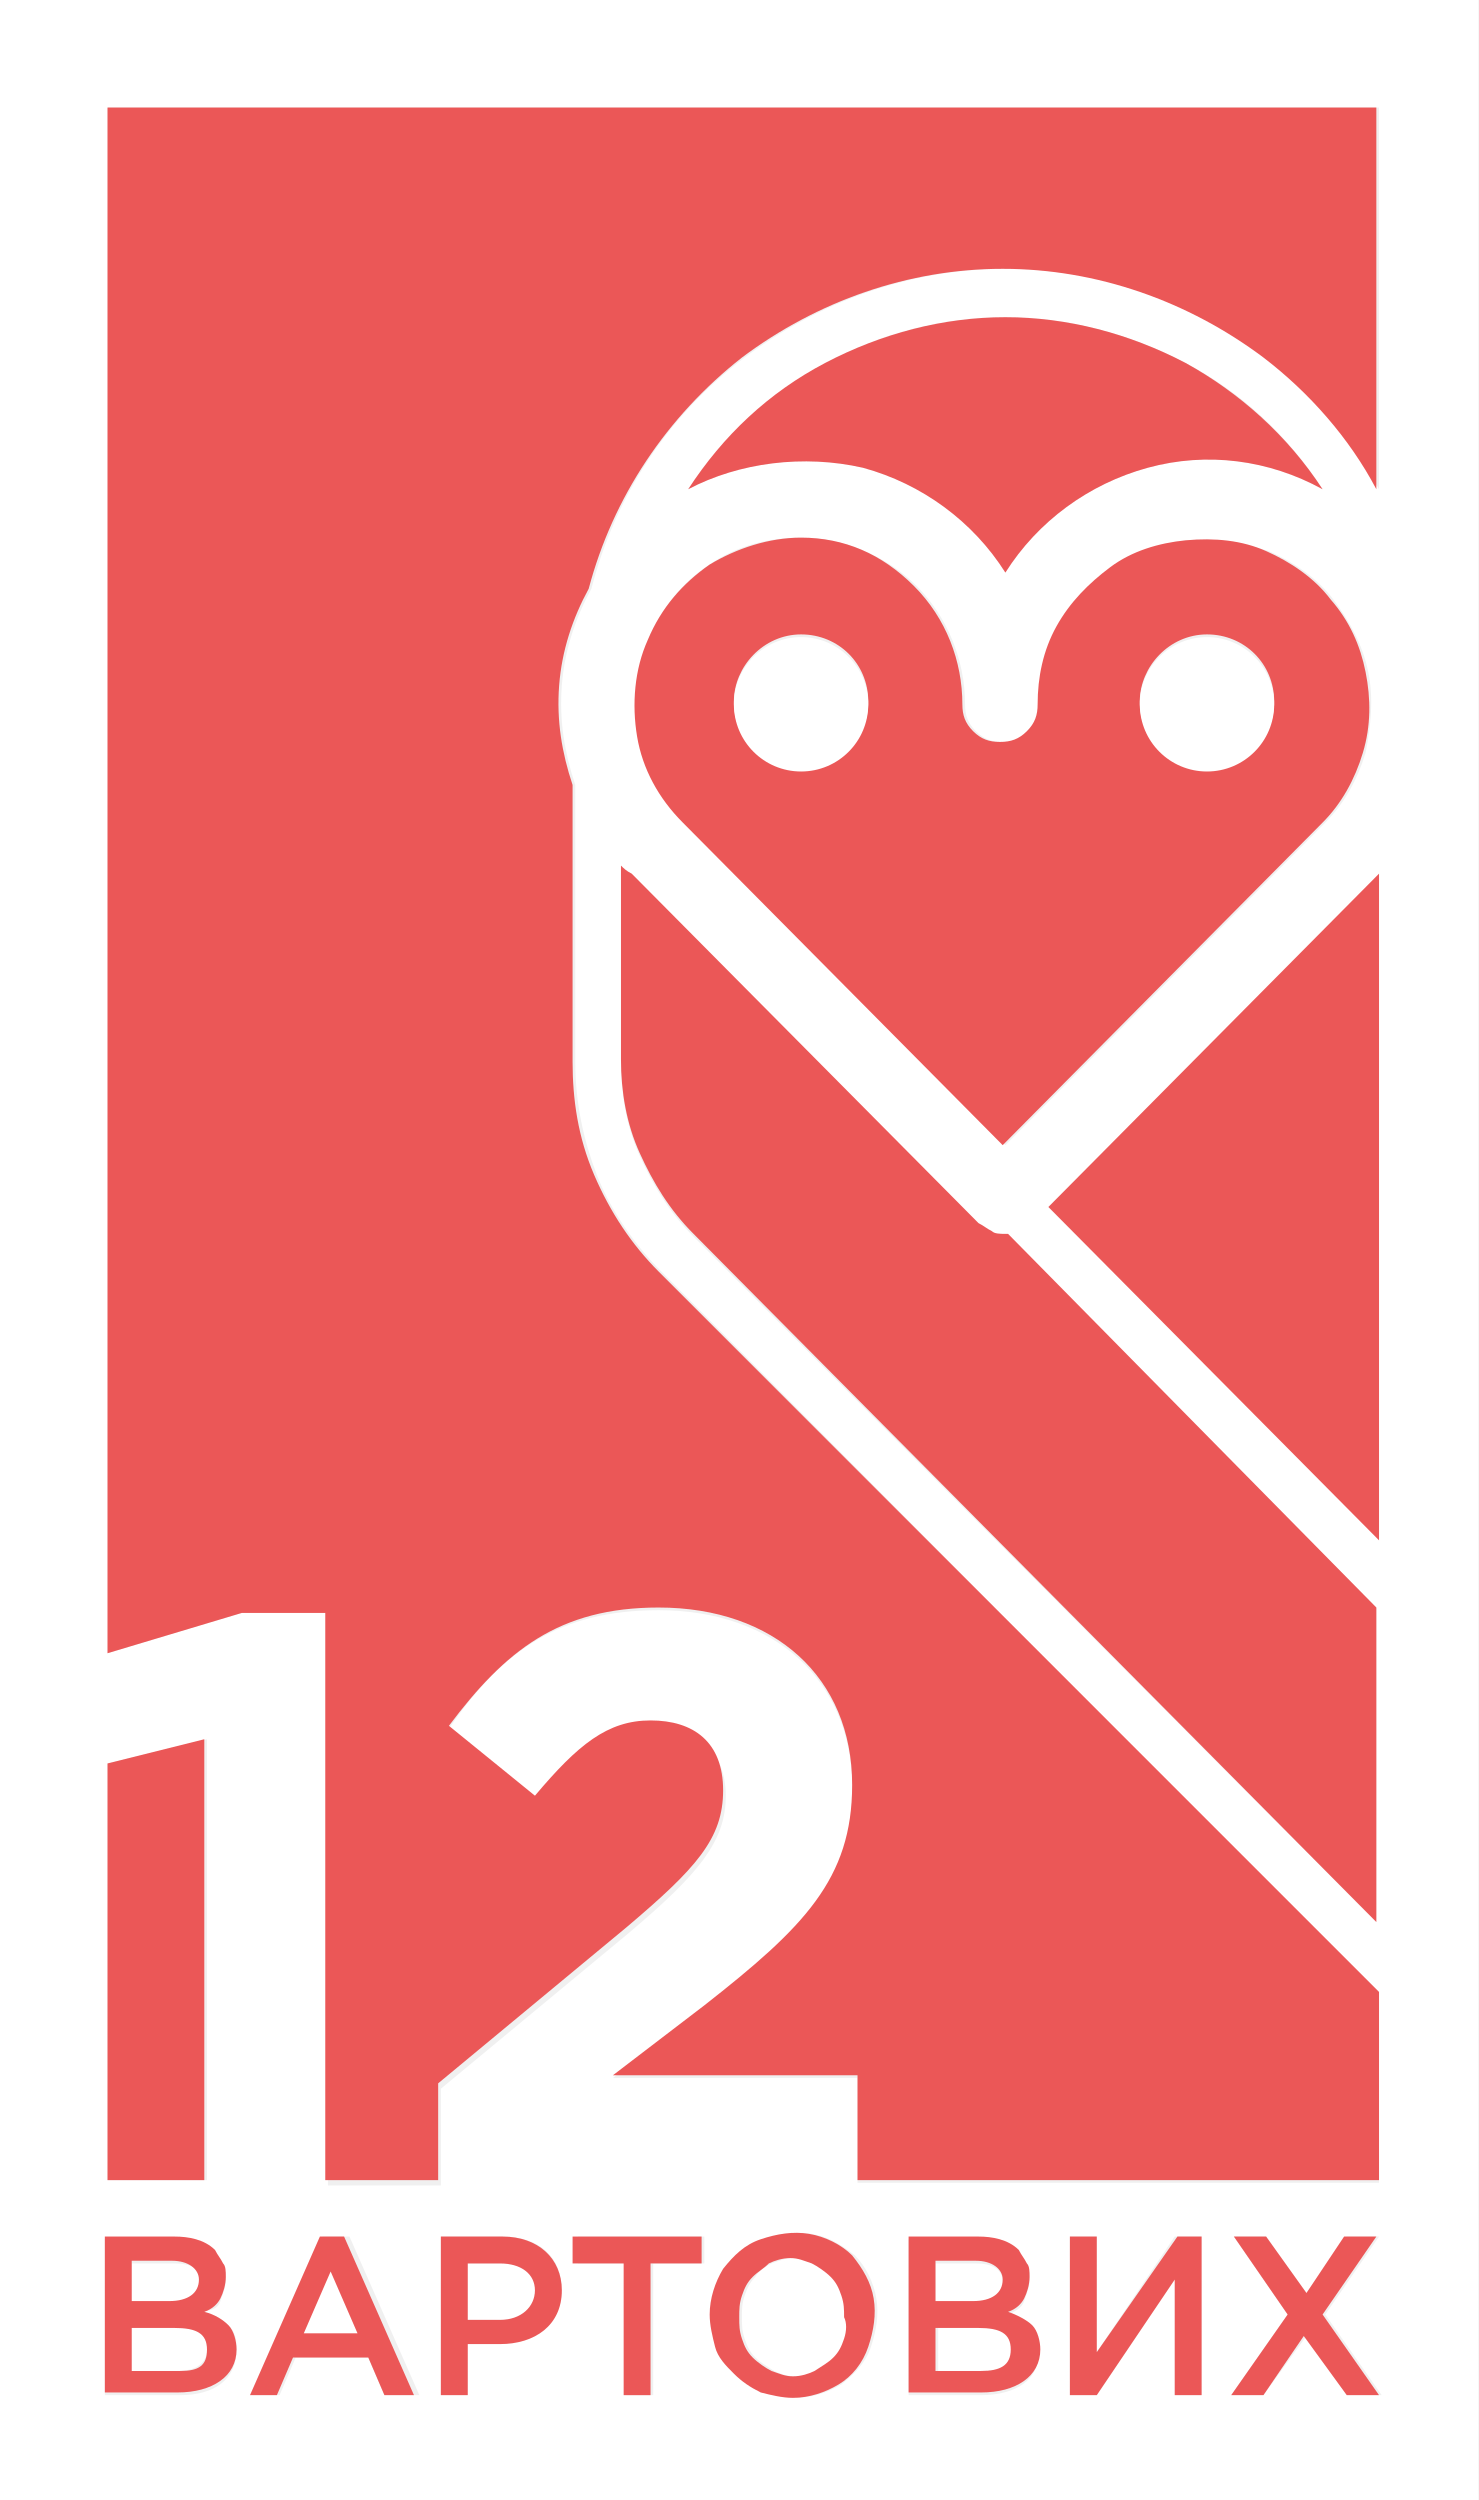
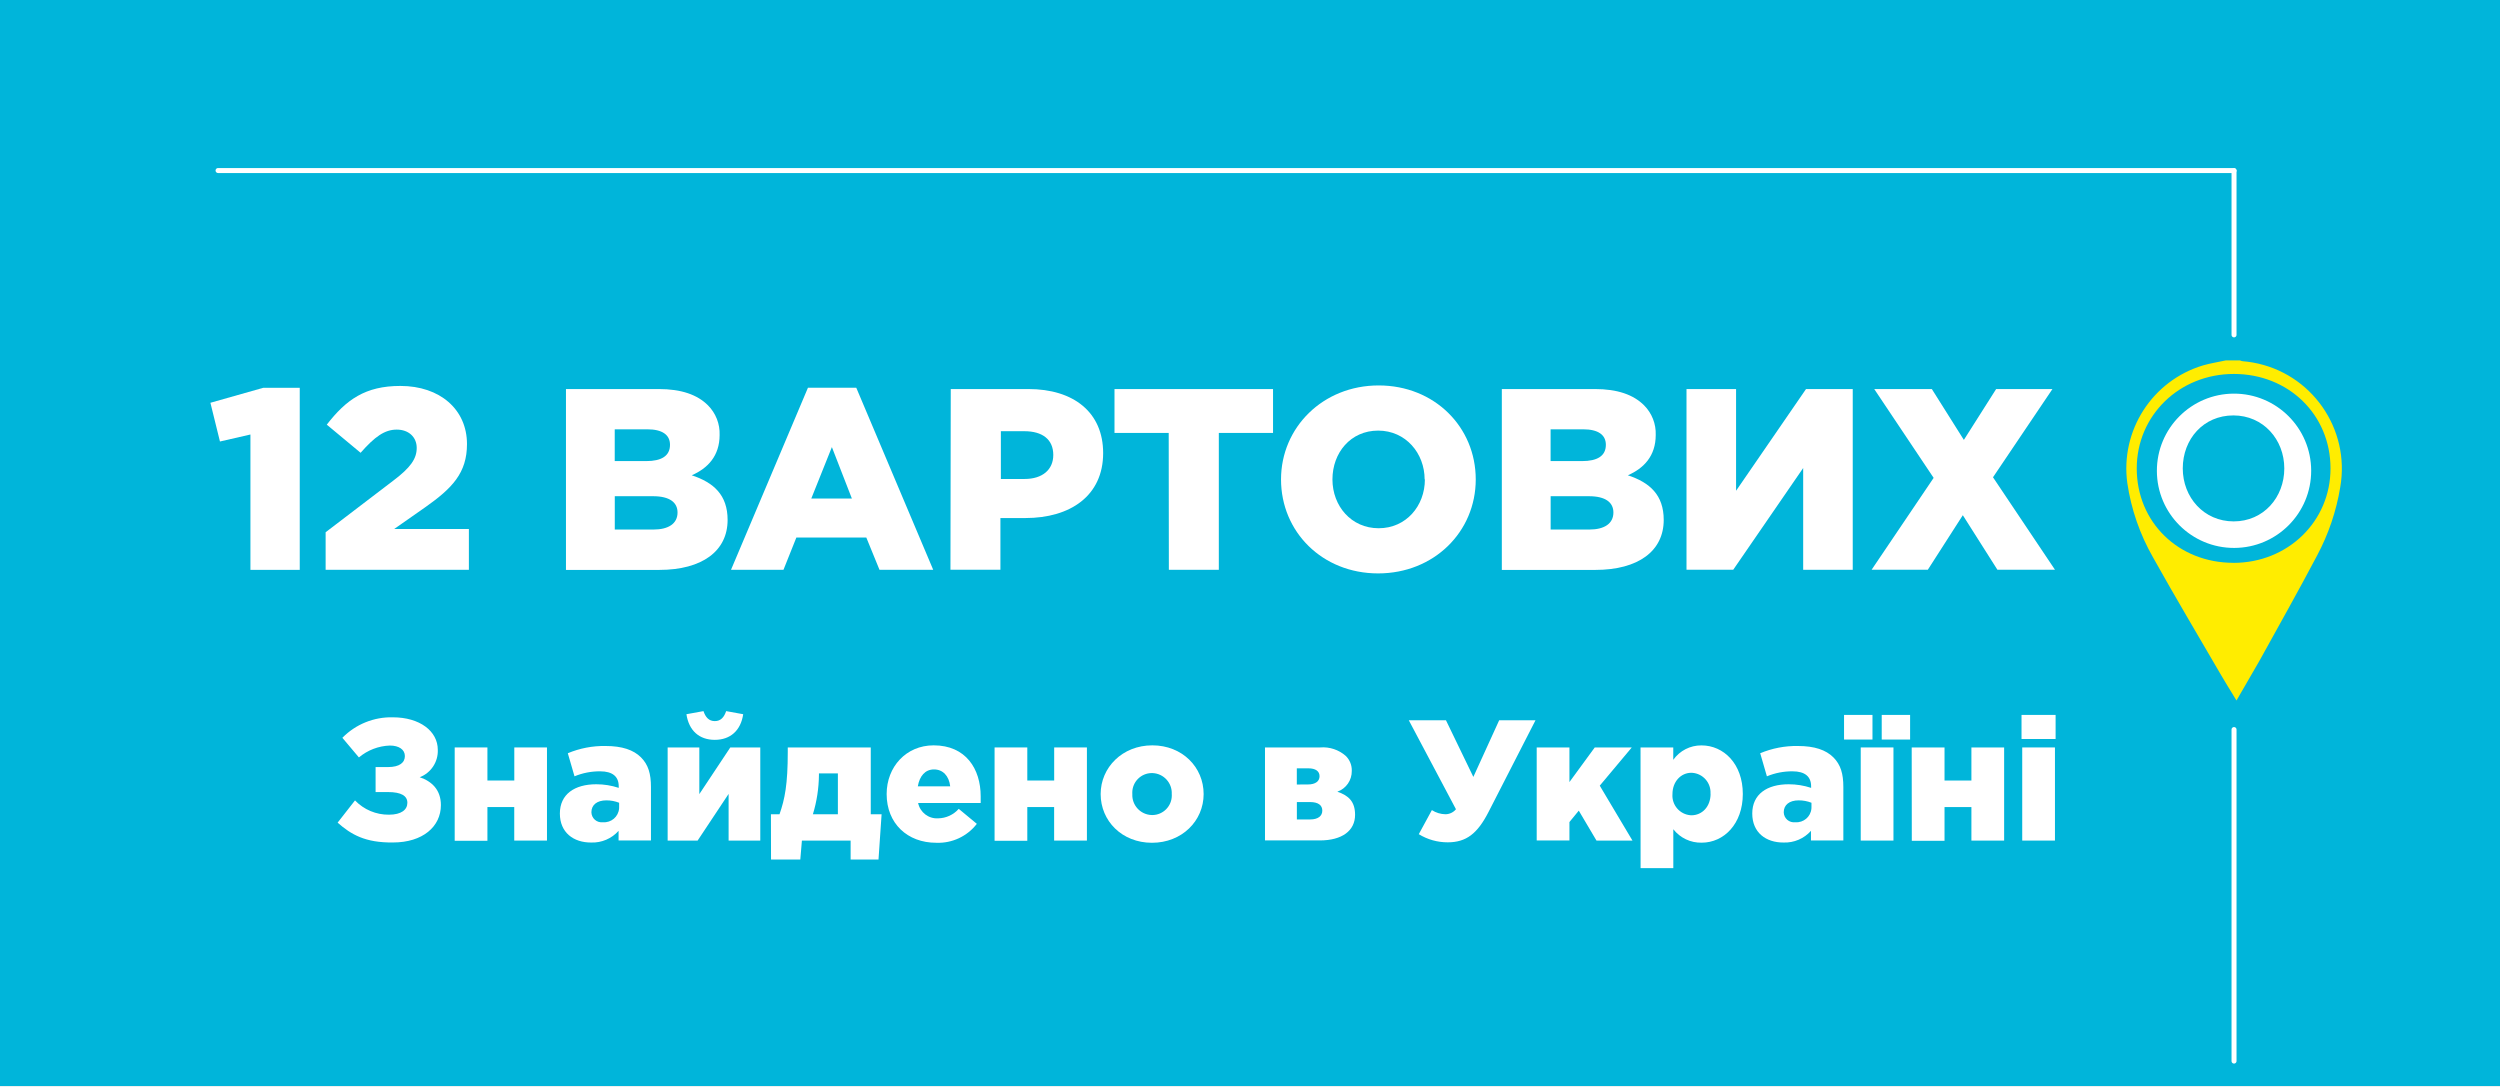
- <svg xmlns="http://www.w3.org/2000/svg" version="1.1" id="Layer_1" x="0px" y="0px" viewBox="0 0 55 93" style="enable-background:new 0 0 55 93;" xml:space="preserve">
-   <style type="text/css">
- 	.st0{fill:#FFFFFF;}
- 	.st1{fill:#EB5757;}
- </style>
-   <g>
-     <path class="st0" d="M31.4,85.4c-0.1-0.3-0.2-0.5-0.4-0.7c-0.2-0.2-0.4-0.3-0.7-0.5c-0.2-0.1-0.5-0.2-0.8-0.2   c-0.3,0-0.5,0.1-0.8,0.2c-0.2,0.1-0.5,0.3-0.6,0.5c-0.2,0.2-0.3,0.4-0.4,0.7s-0.1,0.5-0.1,0.8c0,0.3,0,0.5,0.1,0.8   c0.1,0.3,0.2,0.5,0.4,0.7c0.2,0.2,0.4,0.3,0.7,0.5c0.2,0.1,0.5,0.2,0.8,0.2c0.3,0,0.5-0.1,0.8-0.2c0.2-0.1,0.5-0.3,0.7-0.5   c0.2-0.2,0.3-0.4,0.4-0.7c0.1-0.3,0.1-0.5,0.1-0.8h0C31.5,85.9,31.5,85.6,31.4,85.4z" />
-     <polygon class="st0" points="11.3,86.8 13.3,86.8 12.3,84.4  " />
-     <path class="st0" d="M18.6,84.2h-1.2v2.1l1.2,0c0.8,0,1.3-0.4,1.3-1.1S19.3,84.2,18.6,84.2z" />
-     <path class="st0" d="M7.5,84.9c0-0.5-0.4-0.7-1-0.7H4.9v1.6l1.4,0C7,85.7,7.5,85.4,7.5,84.9z" />
-     <path class="st0" d="M6.6,86.6H4.9v1.6h1.7c0.7,0,1.1-0.3,1.1-0.8S7.4,86.6,6.6,86.6z" />
-     <path class="st0" d="M37.3,84.9c0-0.5-0.4-0.7-1-0.7h-1.5v1.6l1.4,0C36.9,85.7,37.3,85.4,37.3,84.9z" />
-     <path class="st0" d="M0,0v93h55V0H0z M26.4,21c1-0.7,2.2-1,3.4-1l0,0c1.6,0,3.2,0.7,4.3,1.8s1.8,2.7,1.8,4.4c0,0.4,0.1,0.7,0.4,1   c0.3,0.3,0.6,0.4,1,0.4c0.4,0,0.7-0.1,1-0.4c0.3-0.3,0.4-0.6,0.4-1c0-1,0.3-2,0.7-2.9c0.5-0.9,1.2-1.7,2-2.2c0.8-0.6,1.8-0.9,2.8-1   c1-0.1,2,0.1,3,0.4c0.9,0.4,1.8,1,2.4,1.8c0.6,0.8,1.1,1.7,1.3,2.7c0.2,1,0.1,2-0.1,3c-0.3,1-0.8,1.9-1.5,2.6l-11.9,12l-11.9-12   c-0.9-0.9-1.5-2-1.7-3.2c-0.2-1.2-0.1-2.4,0.3-3.6C24.6,22.7,25.3,21.7,26.4,21z M25.6,18.2c1.3-1.9,3-3.5,5.1-4.7   c2.1-1.1,4.3-1.7,6.7-1.7l0,0c2.3,0,4.6,0.6,6.7,1.7c2.1,1.1,3.8,2.7,5.1,4.7c-2-1.1-4.3-1.4-6.5-0.8c-2.2,0.6-4.1,2-5.3,3.9   c-1.2-1.9-3.1-3.3-5.3-3.9C29.9,16.9,27.5,17.2,25.6,18.2z M51.3,57.2L39,44.9l12.3-12.3c0,0,0,0,0,0V57.2z M36.3,45.5   c0.1,0.1,0.3,0.2,0.5,0.3c0.2,0.1,0.4,0.1,0.5,0.1h0.1l13.8,13.9v11.7L25.8,46c-0.9-0.9-1.5-1.9-2-3c-0.5-1.1-0.7-2.3-0.7-3.5v-7.2   c0.1,0.1,0.2,0.2,0.3,0.3L36.3,45.5z M51.3,4v14.2c-1.1-1.9-2.5-3.5-4.2-4.9c-2.8-2.1-6.2-3.3-9.7-3.3s-6.9,1.2-9.7,3.3   c-2.8,2.1-4.8,5.1-5.7,8.6c-0.6,1.1-1,2.3-1.1,3.6c-0.1,1.3,0.1,2.5,0.5,3.7v10.3c0,1.5,0.3,2.9,0.8,4.2s1.4,2.6,2.4,3.6l26.7,26.9   v7H31.9v-3.9h-9.1l3.4-2.6c3.7-2.9,5.5-4.6,5.5-8.2c0-4-2.9-6.6-7.2-6.6c-3.7,0-5.8,1.5-7.8,4.4l3.2,2.6c1.6-1.9,2.7-2.8,4.3-2.8   s2.8,1,2.8,2.7s-1,2.9-3.6,5.1l-7,5.8l0,3.6h-4.2V60H9l-5,1.5V4H51.3z M4,65.6L4,65.6l3.7-0.9l0,16.4H4V65.6z M6.7,89.1H3.9v-5.8   h2.6c0.5,0,1.1,0.1,1.5,0.5c0.1,0.1,0.2,0.3,0.3,0.5c0.1,0.2,0.1,0.4,0.1,0.5c0,0.3-0.1,0.5-0.2,0.8S7.9,85.9,7.6,86   c0.3,0.1,0.6,0.2,0.9,0.5s0.3,0.6,0.3,0.9C8.8,88.5,8,89.1,6.7,89.1z M14.3,89.1l-0.6-1.4H11l-0.6,1.4h-1l2.6-5.9h1l2.6,5.9H14.3z    M18.6,87.2h-1.2v1.9h-1l0-5.9h2.3c1.4,0,2.2,0.8,2.2,2C20.9,86.5,19.8,87.2,18.6,87.2z M26.1,84.2h-1.8v4.9h-1v-4.9h-1.8v-1h4.7   V84.2z M32.4,87.3c-0.2,0.6-0.6,1-1.1,1.4c-0.5,0.3-1.1,0.5-1.7,0.5c-0.4,0-0.8-0.1-1.2-0.2c-0.4-0.1-0.7-0.4-1-0.7   c-0.3-0.3-0.5-0.6-0.7-1s-0.2-0.8-0.2-1.2c0-0.6,0.2-1.2,0.5-1.7c0.3-0.5,0.8-0.9,1.4-1.1s1.2-0.3,1.8-0.2c0.6,0.1,1.1,0.4,1.6,0.8   c0.4,0.4,0.7,1,0.8,1.6S32.6,86.7,32.4,87.3z M36.5,89.1h-2.7v-5.8h2.6c0.5,0,1.1,0.1,1.5,0.5c0.1,0.1,0.2,0.3,0.3,0.5   c0.1,0.2,0.1,0.4,0.1,0.5c0,0.3-0.1,0.5-0.2,0.8s-0.4,0.4-0.6,0.5c0.3,0.1,0.6,0.2,0.8,0.5s0.3,0.6,0.3,0.9   C38.7,88.5,37.8,89.1,36.5,89.1z M44.7,89.1h-1v-4.3l-2.9,4.3h-1v-5.9h1v4.3l2.9-4.3h1V89.1z M50.1,89.1l-1.5-2.2L47,89.1h-1.2   l2.1-3l-2-2.9h1.2l1.5,2.1l1.5-2.1h1.2l-2,2.9l2.1,3H50.1z" />
-     <path class="st0" d="M36.5,86.6h-1.6v1.6h1.7c0.7,0,1.1-0.3,1.1-0.8S37.3,86.6,36.5,86.6z" />
-     <path class="st1" d="M32.1,17.4c2.2,0.6,4.1,2,5.3,3.9c1.2-1.9,3.1-3.3,5.3-3.9c2.2-0.6,4.5-0.3,6.5,0.8c-1.3-2-3.1-3.6-5.1-4.7   c-2.1-1.1-4.4-1.7-6.7-1.7l0,0c-2.3,0-4.6,0.6-6.7,1.7c-2.1,1.1-3.8,2.7-5.1,4.7C27.5,17.2,29.9,16.9,32.1,17.4z" />
-     <path class="st1" d="M23.7,27.4c0.2,1.2,0.8,2.3,1.7,3.2l11.9,12l11.9-12c0.7-0.7,1.2-1.6,1.5-2.6c0.3-1,0.3-2,0.1-3   c-0.2-1-0.6-1.9-1.3-2.7c-0.6-0.8-1.5-1.4-2.4-1.8c-0.9-0.4-1.9-0.5-3-0.4c-1,0.1-2,0.4-2.8,1c-0.8,0.6-1.5,1.3-2,2.2   c-0.5,0.9-0.7,1.9-0.7,2.9c0,0.4-0.1,0.7-0.4,1c-0.3,0.3-0.6,0.4-1,0.4c-0.4,0-0.7-0.1-1-0.4c-0.3-0.3-0.4-0.6-0.4-1   c0-1.6-0.6-3.2-1.8-4.4S31.4,20,29.8,20l0,0c-1.2,0-2.4,0.4-3.4,1c-1,0.7-1.8,1.6-2.3,2.8C23.6,24.9,23.5,26.2,23.7,27.4z    M44.9,23.6c1.4,0,2.5,1.1,2.5,2.5c0,1.4-1.1,2.5-2.5,2.5c-1.4,0-2.5-1.1-2.5-2.5C42.4,24.8,43.5,23.6,44.9,23.6z M29.8,23.6   c1.4,0,2.5,1.1,2.5,2.5c0,1.4-1.1,2.5-2.5,2.5c-1.4,0-2.5-1.1-2.5-2.5C27.3,24.8,28.4,23.6,29.8,23.6z" />
-     <path class="st1" d="M39,44.9l12.3,12.4V32.5c0,0,0,0,0,0L39,44.9z" />
-     <polygon class="st1" points="7.6,64.7 4,65.6 4,65.6 4,81.1 7.6,81.1  " />
-     <path class="st1" d="M9,60h3.1v21.1h4.2l0-3.6l7-5.8c2.6-2.2,3.6-3.3,3.6-5.1S25.8,64,24.2,64s-2.7,0.9-4.3,2.8l-3.2-2.6   c2.1-2.8,4.1-4.4,7.8-4.4c4.3,0,7.2,2.6,7.2,6.6c0,3.5-1.8,5.3-5.5,8.2l-3.4,2.6h9.1v3.9h19.4v-7L24.5,47.3c-1-1-1.8-2.2-2.4-3.6   s-0.8-2.8-0.8-4.2V29.2c-0.4-1.2-0.6-2.4-0.5-3.7c0.1-1.3,0.5-2.5,1.1-3.6c0.9-3.4,2.9-6.4,5.7-8.6c2.8-2.1,6.2-3.3,9.7-3.3   s6.9,1.2,9.7,3.3c1.7,1.3,3.2,3,4.2,4.9V4H4v57.5L9,60z" />
-     <path class="st1" d="M23.1,32.2v7.2c0,1.2,0.2,2.4,0.7,3.5c0.5,1.1,1.1,2.1,2,3l25.4,25.6V59.8L37.5,45.9h-0.1   c-0.2,0-0.4,0-0.5-0.1c-0.2-0.1-0.3-0.2-0.5-0.3l-12.9-13C23.3,32.4,23.2,32.3,23.1,32.2z" />
-     <path class="st1" d="M7.6,86c0.3-0.1,0.5-0.3,0.6-0.5s0.2-0.5,0.2-0.8c0-0.2,0-0.4-0.1-0.5c-0.1-0.2-0.2-0.3-0.3-0.5   c-0.4-0.4-1-0.5-1.5-0.5H3.9v5.8h2.7c1.3,0,2.2-0.6,2.2-1.6c0-0.3-0.1-0.7-0.3-0.9S8,86.1,7.6,86z M4.9,84.1h1.5c0.6,0,1,0.3,1,0.7   c0,0.5-0.4,0.8-1.1,0.8l-1.4,0V84.1z M6.7,88.2H4.9v-1.6h1.6c0.8,0,1.2,0.2,1.2,0.8S7.4,88.2,6.7,88.2z" />
-     <path class="st1" d="M11.9,83.2l-2.6,5.9h1l0.6-1.4h2.8l0.6,1.4h1.1l-2.6-5.9H11.9z M11.3,86.8l1-2.3l1,2.3H11.3z" />
-     <path class="st1" d="M18.7,83.2h-2.3l0,5.9h1v-1.9h1.2c1.3,0,2.3-0.7,2.3-2C20.9,84,20,83.2,18.7,83.2z M18.6,86.3l-1.2,0v-2.1h1.2   c0.8,0,1.3,0.4,1.3,1S19.4,86.3,18.6,86.3z" />
-     <polygon class="st1" points="21.3,84.2 23.2,84.2 23.2,89.1 24.2,89.1 24.2,84.2 26.1,84.2 26.1,83.2 21.3,83.2  " />
-     <path class="st1" d="M31.7,83.9c-0.4-0.4-1-0.7-1.6-0.8c-0.6-0.1-1.2,0-1.8,0.2s-1,0.6-1.4,1.1c-0.3,0.5-0.5,1.1-0.5,1.7   c0,0.4,0.1,0.8,0.2,1.2s0.4,0.7,0.7,1c0.3,0.3,0.6,0.5,1,0.7c0.4,0.1,0.8,0.2,1.2,0.2c0.6,0,1.2-0.2,1.7-0.5   c0.5-0.3,0.9-0.8,1.1-1.4c0.2-0.6,0.3-1.2,0.2-1.8S32.1,84.4,31.7,83.9z M31.4,87c-0.1,0.3-0.2,0.5-0.4,0.7   c-0.2,0.2-0.4,0.3-0.7,0.5c-0.2,0.1-0.5,0.2-0.8,0.2c-0.3,0-0.5-0.1-0.8-0.2c-0.2-0.1-0.5-0.3-0.7-0.5c-0.2-0.2-0.3-0.4-0.4-0.7   c-0.1-0.3-0.1-0.5-0.1-0.8c0-0.3,0-0.5,0.1-0.8s0.2-0.5,0.4-0.7c0.2-0.2,0.4-0.3,0.6-0.5c0.2-0.1,0.5-0.2,0.8-0.2   c0.3,0,0.5,0.1,0.8,0.2c0.2,0.1,0.5,0.3,0.7,0.5c0.2,0.2,0.3,0.4,0.4,0.7c0.1,0.3,0.1,0.5,0.1,0.8h0C31.5,86.4,31.5,86.7,31.4,87z" />
-     <path class="st1" d="M37.5,86c0.3-0.1,0.5-0.3,0.6-0.5s0.2-0.5,0.2-0.8c0-0.2,0-0.4-0.1-0.5c-0.1-0.2-0.2-0.3-0.3-0.5   c-0.4-0.4-1-0.5-1.5-0.5h-2.6v5.8h2.7c1.3,0,2.2-0.6,2.2-1.6c0-0.3-0.1-0.7-0.3-0.9S37.8,86.1,37.5,86z M34.8,84.1h1.5   c0.6,0,1,0.3,1,0.7c0,0.5-0.4,0.8-1.1,0.8l-1.4,0V84.1z M36.5,88.2h-1.7v-1.6h1.6c0.8,0,1.2,0.2,1.2,0.8S37.2,88.2,36.5,88.2z" />
-     <polygon class="st1" points="40.8,87.5 40.8,83.2 39.8,83.2 39.8,89.1 40.8,89.1 43.7,84.8 43.7,89.1 44.7,89.1 44.7,83.2    43.8,83.2  " />
-     <polygon class="st1" points="51.2,83.2 50,83.2 48.6,85.3 47.1,83.2 45.9,83.2 47.9,86.1 45.8,89.1 47,89.1 48.5,86.9 50.1,89.1    51.3,89.1 49.2,86.1  " />
-     <ellipse class="st0" cx="29.8" cy="26.2" rx="2.5" ry="2.5" />
-     <ellipse class="st0" cx="44.9" cy="26.2" rx="2.5" ry="2.5" />
-   </g>
+ <svg xmlns="http://www.w3.org/2000/svg" id="guards-logo" viewBox="0 0 500.34 217.35">
+   <rect width="500.34" height="217.35" style="fill:#00b5da" />
+   <line x1="447.11" y1="34.19" x2="447.11" y2="67.02" style="fill:none;stroke:#fff;stroke-linecap:round;stroke-linejoin:round" />
+   <path d="M437.66,58.77a1.54,1.54,0,0,1-.52-.16h-2.85c-1.53.34-3.08.57-4.56,1a21.55,21.55,0,0,0-15.15,23.54A42.44,42.44,0,0,0,419.71,98c4.43,7.94,9.08,15.74,13.64,23.59a1.29,1.29,0,0,1,.11.18c.36.64.78,1.3,1.16,1.94s.62,1,.94,1.53.57.94.87,1.44l.84-1.46.89-1.53,1.12-1.94,1.78-3.08c3.86-7,7.78-13.94,11.5-21a44.28,44.28,0,0,0,4.63-13.64,21.58,21.58,0,0,0-17.5-25Q438.68,58.852,437.66,58.77Zm-1.85,40.35c-11,0-19.34-8.12-19.34-18.89,0-10.61,8.53-18.91,19.44-18.91s19.34,8.12,19.34,18.91c0,10.6-8.53,18.9-19.43,18.9Z" transform="translate(11.17 13.52)" style="fill:#ffed00" />
+   <path d="M451.38,80.66a15.44,15.44,0,1,0-15.4,15.48H436A15.44,15.44,0,0,0,451.38,80.66Zm-25.7-.43c0-5.88,4.15-10.61,10.13-10.61S446,74.45,446,80.23s-4.15,10.6-10.13,10.6S425.68,86,425.68,80.23Z" transform="translate(11.17 13.52)" style="fill:#fff" />
+   <path d="M38.95,73.44l-6.1,1.4-1.91-7.75,10.59-3h7.29v36.44H38.95Z" transform="translate(11.17 13.52)" style="fill:#fff" />
+   <path d="M54,93,67.58,82.64c3.41-2.58,4.65-4.34,4.65-6.51s-1.6-3.67-4-3.67S63.86,73.85,61,77.1l-6.77-5.63c3.88-5,7.7-7.75,14.73-7.75,7.91,0,13.33,4.7,13.33,11.63,0,5.79-2.95,8.84-8.37,12.66l-6.2,4.34H82.67v8.17H54Z" transform="translate(11.17 13.52)" style="fill:#fff" />
+   <path d="M102.1,64.34h18.55c4.55,0,7.75,1.14,9.87,3.26a8,8,0,0,1,2.33,5.94c0,4.19-2.38,6.67-5.58,8.06,4.39,1.45,7.18,3.93,7.18,8.94,0,6.2-5.06,10-13.7,10H102.1Zm16.07,14.42c3,0,4.75-1,4.75-3.26,0-2-1.55-3.1-4.55-3.1h-6.51v6.36Zm1.45,13.7c3,0,4.81-1.19,4.81-3.41,0-2-1.55-3.26-4.91-3.26h-7.65v6.67Z" transform="translate(11.17 13.52)" style="fill:#fff" />
+   <path d="M150.53,64.08h9.67l15.4,36.44H164.85l-2.64-6.46h-14l-2.58,6.46h-10.5Zm8.79,22.17-4-10.29L151.2,86.25Z" transform="translate(11.17 13.52)" style="fill:#fff" />
+   <path d="M179.11,64.34h15.5c9.15,0,15,4.7,15,12.82,0,8.53-6.56,13-15.56,13h-5V100.5h-10Zm14.78,18c3.57,0,5.74-1.86,5.74-4.81,0-3.1-2.17-4.75-5.79-4.75h-4.7v9.56Z" transform="translate(11.17 13.52)" style="fill:#fff" />
+   <path d="M222.73,73.13H211.88V64.34h31.73v8.79H232.76v27.39h-10Z" transform="translate(11.17 13.52)" style="fill:#fff" />
+   <path d="M245.21,82.43c0-10.39,8.37-18.81,19.54-18.81s19.43,8.32,19.43,18.81-8.37,18.81-19.54,18.81S245.21,92.92,245.21,82.43Zm28.74,0c0-5.22-3.77-9.77-9.3-9.77s-9.15,4.44-9.15,9.77,3.77,9.77,9.25,9.77S274,87.75,274,82.43Z" transform="translate(11.17 13.52)" style="fill:#fff" />
+   <path d="M289.4,64.34H308c4.55,0,7.75,1.14,9.87,3.26a8,8,0,0,1,2.33,5.94c0,4.19-2.38,6.67-5.58,8.06,4.39,1.45,7.18,3.93,7.18,8.94,0,6.2-5.06,10-13.7,10H289.4Zm16.07,14.42c3,0,4.75-1,4.75-3.26,0-2-1.55-3.1-4.55-3.1h-6.51v6.36Zm1.45,13.7c3,0,4.81-1.19,4.81-3.41,0-2-1.55-3.26-4.91-3.26h-7.65v6.67Z" transform="translate(11.17 13.52)" style="fill:#fff" />
+   <path d="M326.36,64.34h9.92V84.7l14-20.36h9.35v36.18h-9.92V80.15l-14,20.36h-9.35Z" transform="translate(11.17 13.52)" style="fill:#fff" />
+   <path d="M375.82,82.12,363.93,64.34h11.53l6.41,10.18,6.46-10.18H399.6L387.7,82l12.4,18.5H388.58l-6.92-10.91-7,10.91H363.41Z" transform="translate(11.17 13.52)" style="fill:#fff" />
+   <path d="M56.4,151.12l3.48-4.45a9.28,9.28,0,0,0,6.79,2.86c2.48,0,3.69-1,3.69-2.38S69.15,145,66.49,145H64v-5h2.45c2.41,0,3.41-.93,3.41-2.21s-1.17-2.1-3-2.1a10.18,10.18,0,0,0-6.2,2.38l-3.31-3.93a13.69,13.69,0,0,1,10.1-4.1c5.38,0,9,2.76,9,6.51a5.64,5.64,0,0,1-3.62,5.48c2.45.83,4.24,2.55,4.24,5.58,0,4.31-3.65,7.48-9.58,7.48C61.95,155.16,59.09,153.5,56.4,151.12Z" transform="translate(11.17 13.52)" style="fill:#fff" />
+   <path d="M79.83,136.07h6.55v6.62h5.38v-6.62H98.3v18.64H91.75V148H86.38v6.75H79.83Z" transform="translate(11.17 13.52)" style="fill:#fff" />
+   <path d="M100.88,149.3c0-3.86,2.93-5.86,7.3-5.86a14.3,14.3,0,0,1,4.48.72v-.31c0-1.93-1.21-3-3.72-3a13.13,13.13,0,0,0-5.13,1l-1.34-4.62a18.72,18.72,0,0,1,7.54-1.45c3.34,0,5.62.79,7.1,2.27s2,3.31,2,5.93v10.71h-6.48v-1.93a7,7,0,0,1-5.48,2.34C103.6,155.12,100.88,153.09,100.88,149.3Zm11.86-1.3v-.86a6.87,6.87,0,0,0-2.55-.48c-1.9,0-3,.93-3,2.38a2.05,2.05,0,0,0,2.31,2,3,3,0,0,0,3.231-2.75Q112.742,148.145,112.74,148Z" transform="translate(11.17 13.52)" style="fill:#fff" />
+   <path d="M122.45,136.07h6.34v9.34l6.2-9.34h6v18.64h-6.34v-9.34l-6.2,9.34h-6Zm3.76-6.65,3.41-.62c.41,1.21,1.07,2,2.27,2s1.86-.79,2.27-2l3.41.62c-.48,3.27-2.58,5.13-5.69,5.13s-5.19-1.86-5.67-5.13Z" transform="translate(11.17 13.52)" style="fill:#fff" />
+   <path d="M143.12,149.44h1.72c1.07-3.07,1.65-6,1.65-12.47v-.9H163.1v13.37h2.17l-.62,9.06h-5.58v-3.79h-9.75L149,158.5h-5.86Zm13.4,0v-8.17h-3.79v.31a27.85,27.85,0,0,1-1.21,7.86Z" transform="translate(11.17 13.52)" style="fill:#fff" />
+   <path d="M166.28,145.4c0-5.44,3.89-9.75,9.41-9.75,6.44,0,9.41,4.72,9.41,10.2v1.34H172.58a3.85,3.85,0,0,0,4,3.07,5.62,5.62,0,0,0,4.13-1.9l3.62,3a9.76,9.76,0,0,1-8.1,3.79C170.41,155.16,166.28,151.26,166.28,145.4ZM179,143.85c-.24-2.07-1.45-3.38-3.24-3.38s-2.89,1.34-3.24,3.38Z" transform="translate(11.17 13.52)" style="fill:#fff" />
+   <path d="M187.88,136.07h6.55v6.62h5.38v-6.62h6.55v18.64H199.8V148h-5.37v6.75h-6.55Z" transform="translate(11.17 13.52)" style="fill:#fff" />
+   <path d="M209.11,145.4c0-5.31,4.34-9.75,10.34-9.75s10.27,4.38,10.27,9.75-4.34,9.75-10.34,9.75S209.11,150.78,209.11,145.4Zm14.23,0a4,4,0,0,0-3.795-4.195q-.1-.005-.205-.005a3.92,3.92,0,0,0-3.9,3.94q0,.13.01.26a4,4,0,0,0,3.795,4.195q.1.005.205.005a3.92,3.92,0,0,0,3.9-3.94Q223.349,145.53,223.34,145.4Z" transform="translate(11.17 13.52)" style="fill:#fff" />
+   <path d="M242,136.07h11.06a6.88,6.88,0,0,1,5.1,1.69,4,4,0,0,1,1.21,3,4.34,4.34,0,0,1-2.89,4.17c2.27.76,3.55,2,3.55,4.62,0,3.2-2.62,5.13-7.06,5.13H242Zm8.58,7.41c1.52,0,2.34-.65,2.34-1.65s-.79-1.58-2.24-1.58h-2.31v3.24Zm.48,7c1.55,0,2.41-.69,2.41-1.76S252.69,147,251,147h-2.62v3.48Z" transform="translate(11.17 13.52)" style="fill:#fff" />
+   <path d="M272.78,153.43l2.62-4.82a5.11,5.11,0,0,0,2.72.83,2.75,2.75,0,0,0,2.1-1l-9.44-17.81h7.44l5.48,11.34,5.17-11.34h7.27L286.73,149c-2.21,4.31-4.44,6.06-8.17,6.06A11,11,0,0,1,272.78,153.43Z" transform="translate(11.17 13.52)" style="fill:#fff" />
+   <path d="M296.38,136.07h6.55V143l5.06-6.92h7.41l-6.4,7.64,6.55,11h-7.2l-3.55-6L302.93,151v3.69h-6.55Z" transform="translate(11.17 13.52)" style="fill:#fff" />
+   <path d="M317.16,136.07h6.55v2.48a6.84,6.84,0,0,1,5.65-2.89c4.44,0,8.27,3.69,8.27,9.72s-3.82,9.75-8.23,9.75a7,7,0,0,1-5.68-2.69v7.79h-6.55Zm14,9.27a3.94,3.94,0,0,0-3.67-4.193l-.15-.007c-2.1,0-3.79,1.76-3.79,4.27a3.94,3.94,0,0,0,3.626,4.231q.082.006.164.009c2.15-.01,3.84-1.73,3.84-4.31Z" transform="translate(11.17 13.52)" style="fill:#fff" />
+   <path d="M339.52,149.3c0-3.86,2.93-5.86,7.3-5.86a14.3,14.3,0,0,1,4.48.72v-.31c0-1.93-1.21-3-3.72-3a13.13,13.13,0,0,0-5.13,1l-1.34-4.62a18.72,18.72,0,0,1,7.54-1.45c3.34,0,5.62.79,7.1,2.27s2,3.31,2,5.93v10.71h-6.48v-1.93a7,7,0,0,1-5.48,2.34C342.24,155.12,339.52,153.09,339.52,149.3Zm11.85-1.3v-.86a6.87,6.87,0,0,0-2.55-.48c-1.9,0-3,.93-3,2.38a2.05,2.05,0,0,0,2.31,2,3,3,0,0,0,3.231-2.75Q351.372,148.145,351.37,148Z" transform="translate(11.17 13.52)" style="fill:#fff" />
+   <path d="M357.89,129.56h5.69v4.93h-5.69Zm3.34,6.51h6.55v18.64h-6.55Zm4.2-6.51h5.68v4.93h-5.68Z" transform="translate(11.17 13.52)" style="fill:#fff" />
+   <path d="M371.43,136.07H378v6.62h5.38v-6.62h6.55v18.64h-6.55V148H378v6.75h-6.55Z" transform="translate(11.17 13.52)" style="fill:#fff" />
+   <path d="M393.41,129.56h6.82v4.82h-6.82Zm.14,6.51h6.55v18.64h-6.55Z" transform="translate(11.17 13.52)" style="fill:#fff" />
+   <line x1="43.64" y1="34.13" x2="447.11" y2="34.13" style="fill:none;stroke:#fff;stroke-linecap:round;stroke-linejoin:round" />
+   <line x1="447.11" y1="146.01" x2="447.11" y2="212.36" style="fill:none;stroke:#fff;stroke-linecap:round;stroke-linejoin:round" />
</svg>
